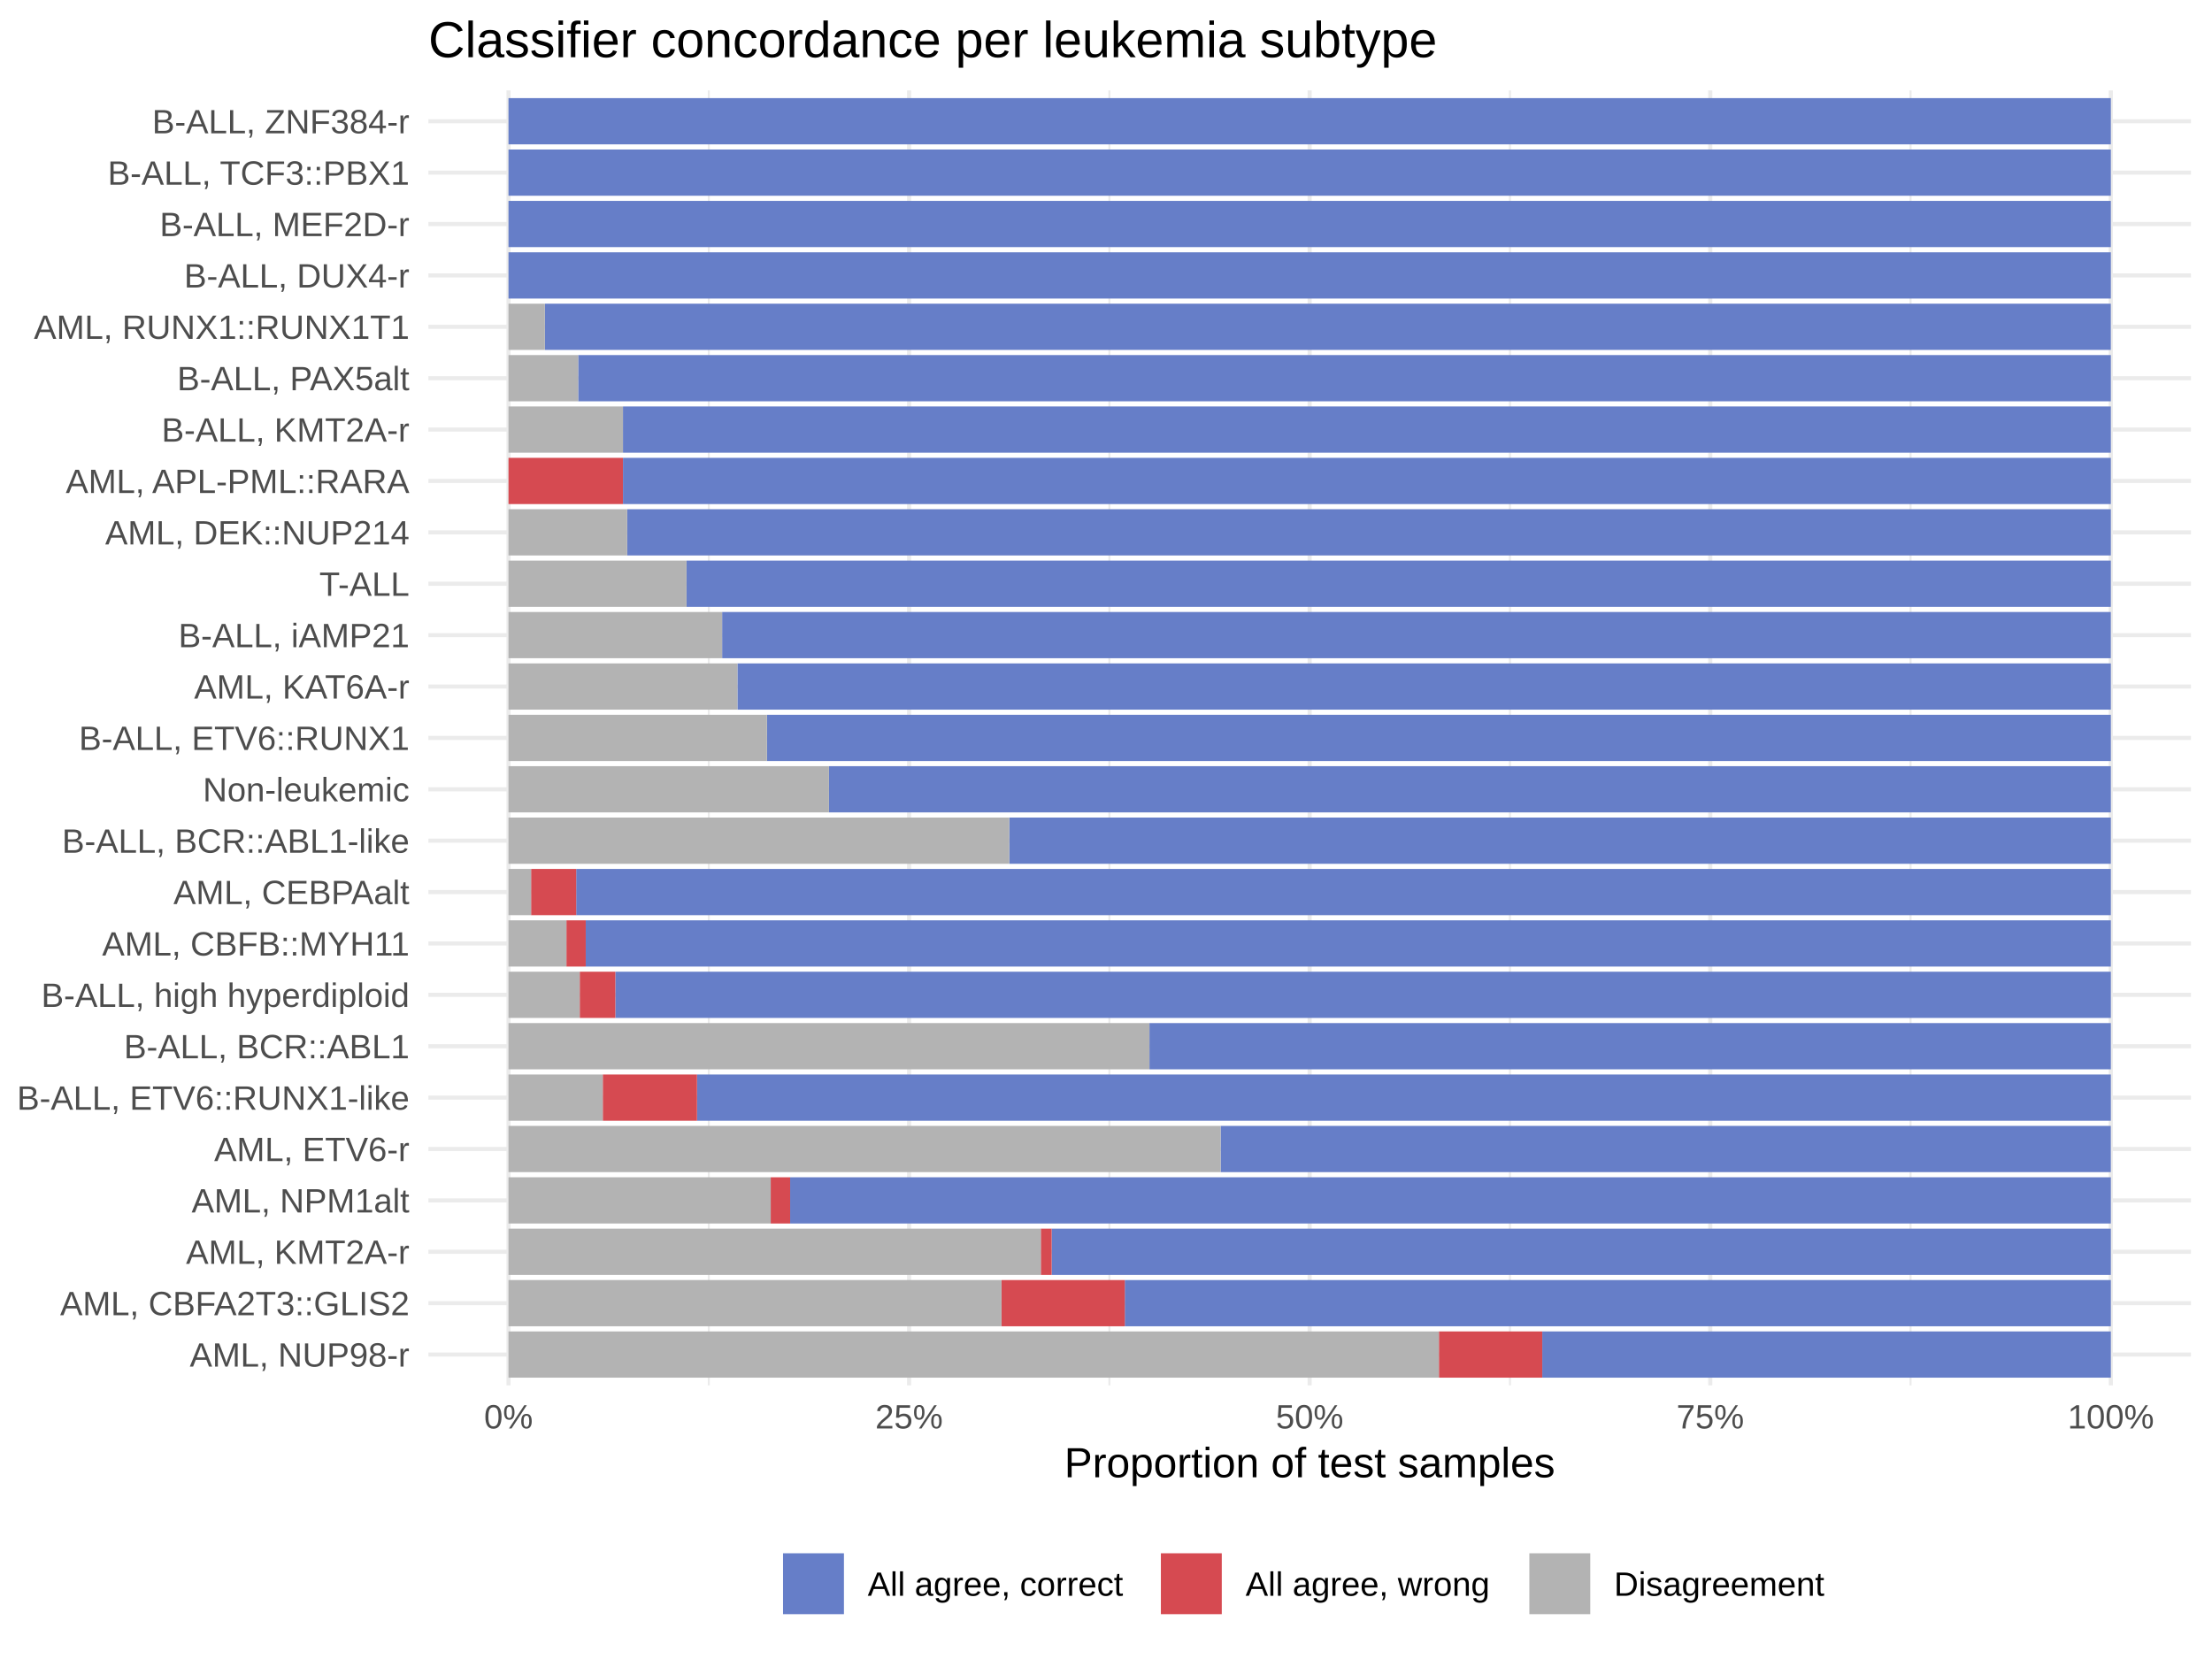
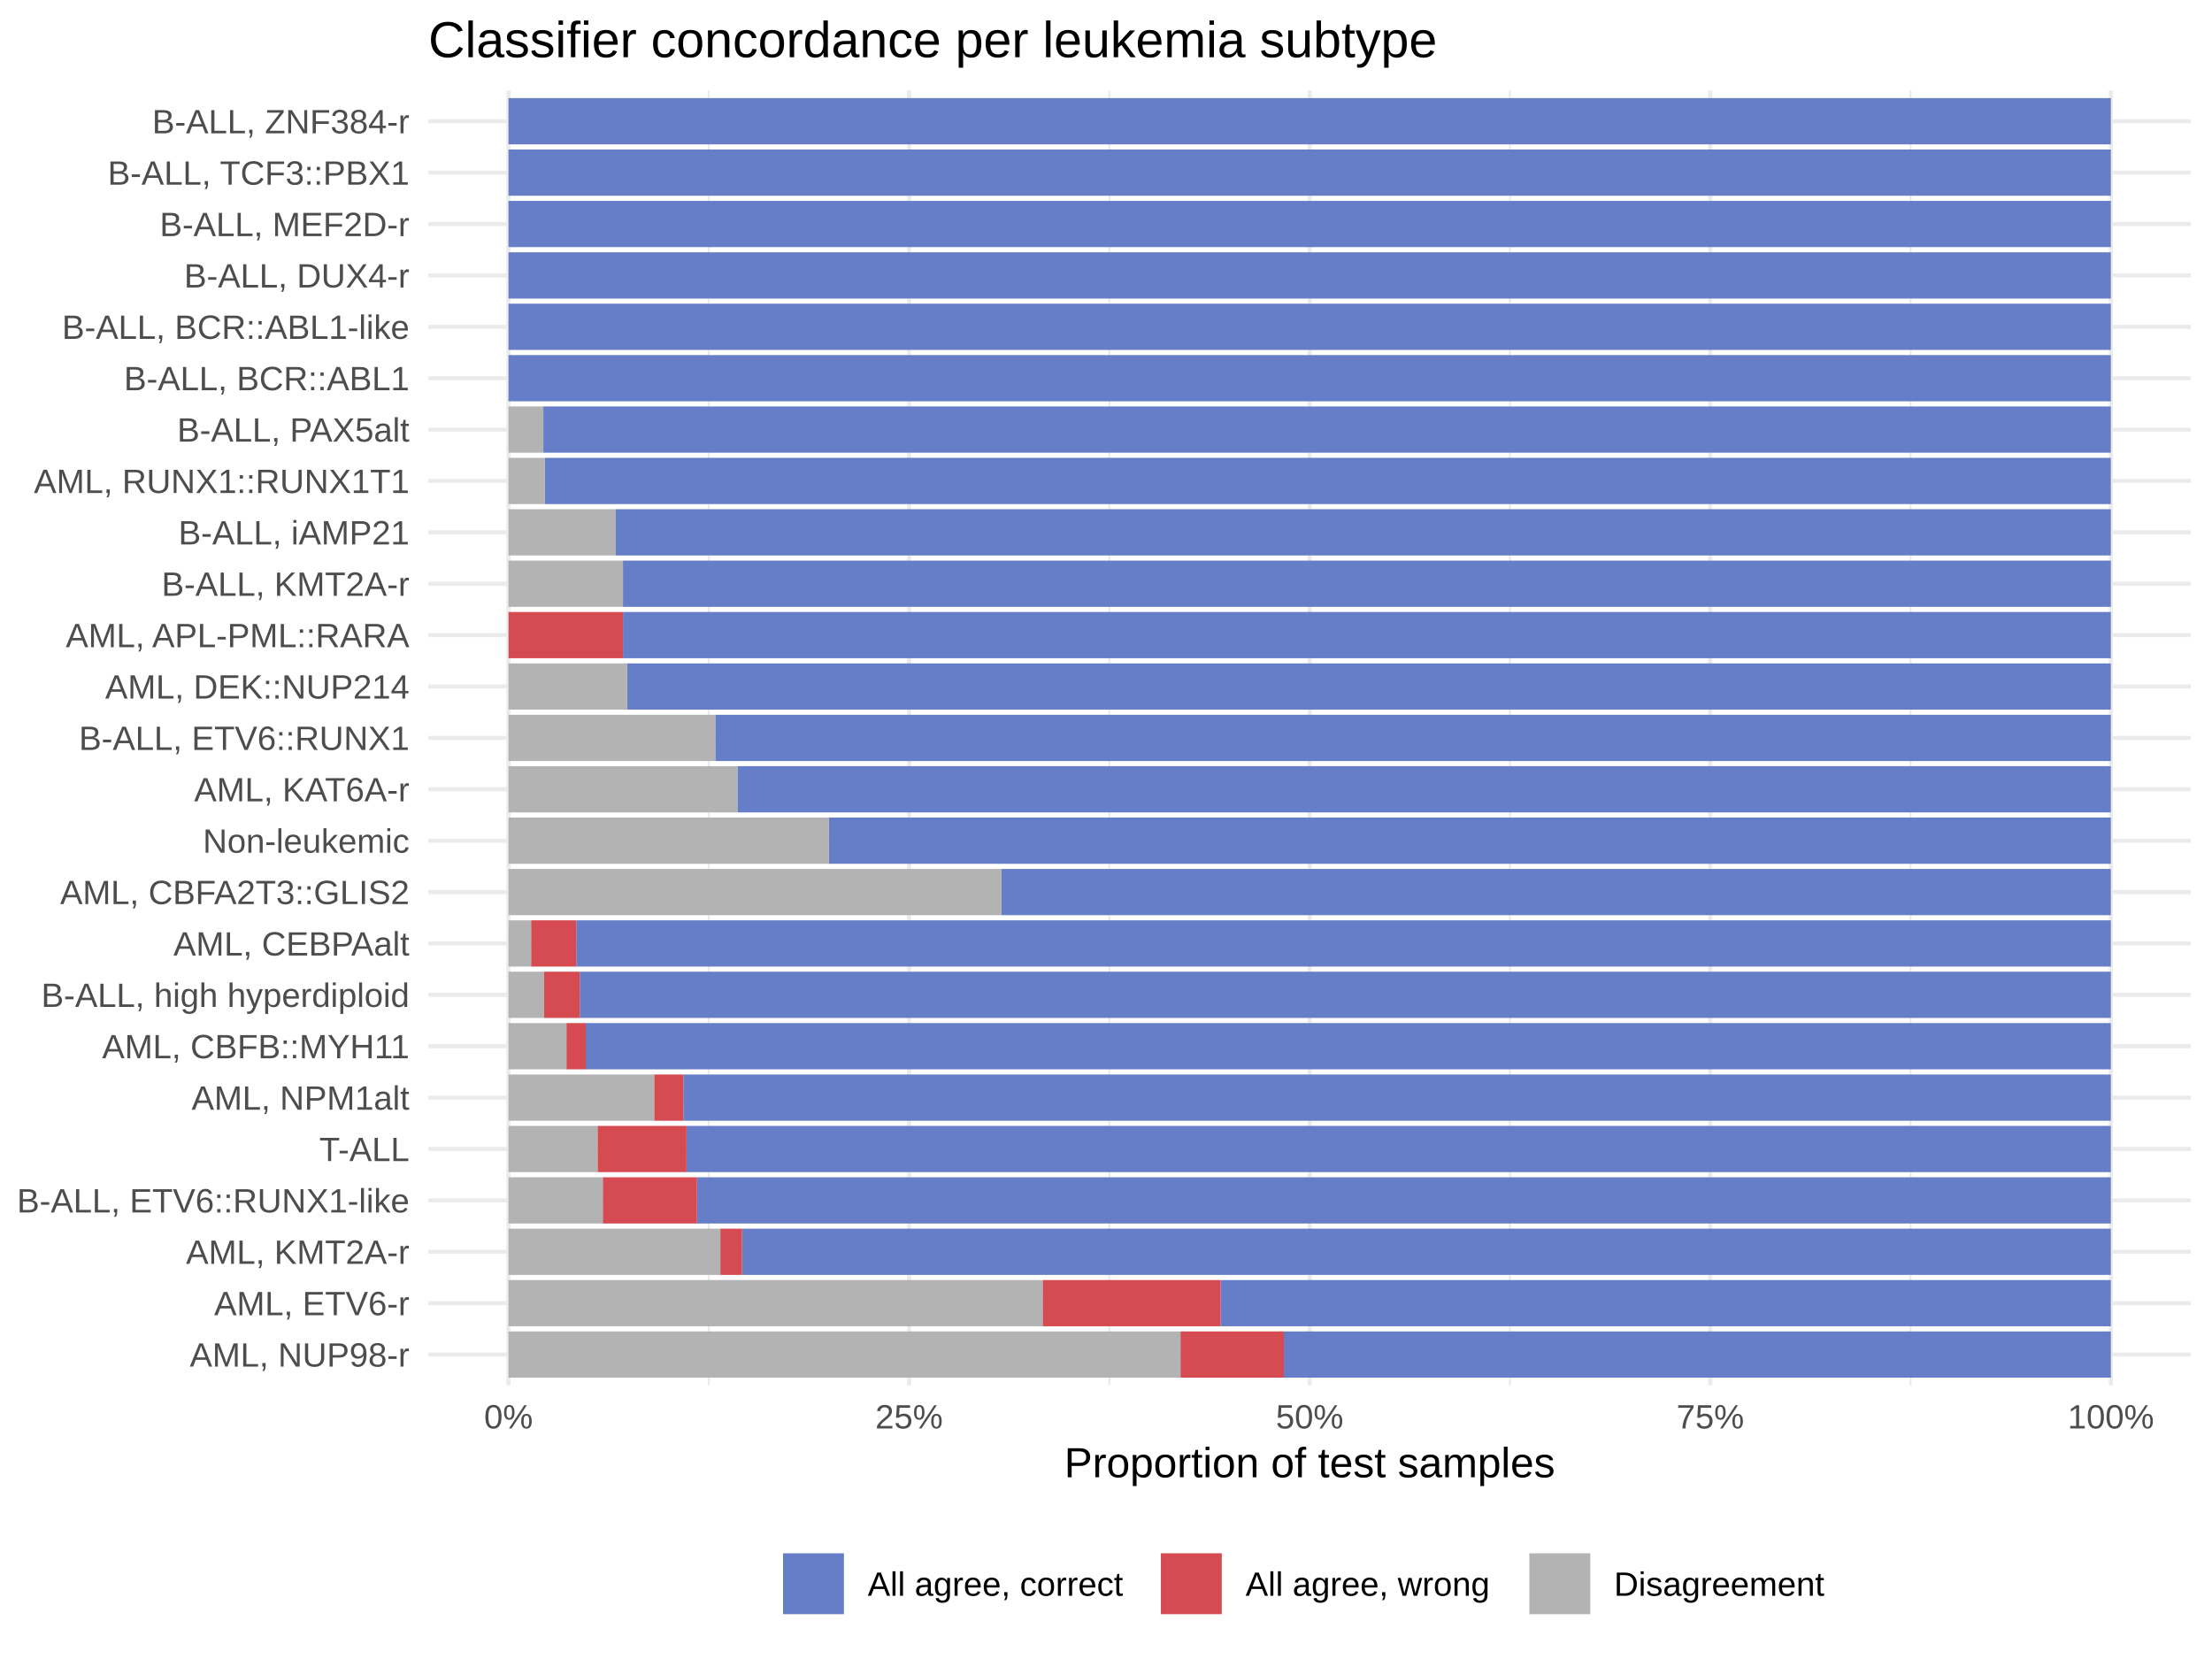
<svg xmlns="http://www.w3.org/2000/svg" class="svglite" width="576.00pt" height="432.00pt" viewBox="0 0 576.00 432.00">
  <defs>
    <style type="text/css">
    .svglite line, .svglite polyline, .svglite polygon, .svglite path, .svglite rect, .svglite circle {
      fill: none;
      stroke: #000000;
      stroke-linecap: round;
      stroke-linejoin: round;
      stroke-miterlimit: 10.00;
    }
    .svglite text {
      white-space: pre;
    }
  </style>
  </defs>
  <rect width="100%" height="100%" style="stroke: none; fill: #FFFFFF;" />
  <defs>
    <clipPath id="cpMC4wMHw1NzYuMDB8MC4wMHw0MzIuMDA=">
      <rect x="0.00" y="0.00" width="576.00" height="432.00" />
    </clipPath>
  </defs>
  <g clip-path="url(#cpMC4wMHw1NzYuMDB8MC4wMHw0MzIuMDA=)">
    <rect x="0.00" y="0.00" width="576.00" height="432.00" style="stroke-width: 1.07; stroke: none; fill: #FFFFFF;" />
  </g>
  <defs>
    <clipPath id="cpMTExLjU1fDU3MC41MnwyMy41NHwzNjAuNzU=">
      <rect x="111.55" y="23.54" width="458.97" height="337.21" />
    </clipPath>
  </defs>
  <g clip-path="url(#cpMTExLjU1fDU3MC41MnwyMy41NHwzNjAuNzU=)">
    <polyline points="184.57,360.75 184.57,23.54 " style="stroke-width: 0.53; stroke: #EBEBEB; stroke-linecap: butt;" />
    <polyline points="288.88,360.75 288.88,23.54 " style="stroke-width: 0.53; stroke: #EBEBEB; stroke-linecap: butt;" />
    <polyline points="393.19,360.75 393.19,23.54 " style="stroke-width: 0.53; stroke: #EBEBEB; stroke-linecap: butt;" />
    <polyline points="497.50,360.75 497.50,23.54 " style="stroke-width: 0.53; stroke: #EBEBEB; stroke-linecap: butt;" />
    <polyline points="111.55,352.72 570.52,352.72 " style="stroke-width: 1.07; stroke: #EBEBEB; stroke-linecap: butt;" />
    <polyline points="111.55,339.34 570.52,339.34 " style="stroke-width: 1.07; stroke: #EBEBEB; stroke-linecap: butt;" />
    <polyline points="111.55,325.96 570.52,325.96 " style="stroke-width: 1.07; stroke: #EBEBEB; stroke-linecap: butt;" />
    <polyline points="111.55,312.58 570.52,312.58 " style="stroke-width: 1.07; stroke: #EBEBEB; stroke-linecap: butt;" />
    <polyline points="111.55,299.20 570.52,299.20 " style="stroke-width: 1.07; stroke: #EBEBEB; stroke-linecap: butt;" />
    <polyline points="111.55,285.82 570.52,285.82 " style="stroke-width: 1.07; stroke: #EBEBEB; stroke-linecap: butt;" />
    <polyline points="111.55,272.44 570.52,272.44 " style="stroke-width: 1.07; stroke: #EBEBEB; stroke-linecap: butt;" />
    <polyline points="111.55,259.05 570.52,259.05 " style="stroke-width: 1.07; stroke: #EBEBEB; stroke-linecap: butt;" />
    <polyline points="111.55,245.67 570.52,245.67 " style="stroke-width: 1.07; stroke: #EBEBEB; stroke-linecap: butt;" />
    <polyline points="111.55,232.29 570.52,232.29 " style="stroke-width: 1.07; stroke: #EBEBEB; stroke-linecap: butt;" />
    <polyline points="111.55,218.91 570.52,218.91 " style="stroke-width: 1.07; stroke: #EBEBEB; stroke-linecap: butt;" />
    <polyline points="111.55,205.53 570.52,205.53 " style="stroke-width: 1.07; stroke: #EBEBEB; stroke-linecap: butt;" />
    <polyline points="111.55,192.15 570.52,192.15 " style="stroke-width: 1.07; stroke: #EBEBEB; stroke-linecap: butt;" />
    <polyline points="111.55,178.77 570.52,178.77 " style="stroke-width: 1.07; stroke: #EBEBEB; stroke-linecap: butt;" />
    <polyline points="111.55,165.39 570.52,165.39 " style="stroke-width: 1.07; stroke: #EBEBEB; stroke-linecap: butt;" />
    <polyline points="111.55,152.00 570.52,152.00 " style="stroke-width: 1.07; stroke: #EBEBEB; stroke-linecap: butt;" />
    <polyline points="111.55,138.62 570.52,138.62 " style="stroke-width: 1.07; stroke: #EBEBEB; stroke-linecap: butt;" />
    <polyline points="111.55,125.24 570.52,125.24 " style="stroke-width: 1.07; stroke: #EBEBEB; stroke-linecap: butt;" />
    <polyline points="111.55,111.86 570.52,111.86 " style="stroke-width: 1.07; stroke: #EBEBEB; stroke-linecap: butt;" />
    <polyline points="111.55,98.48 570.52,98.48 " style="stroke-width: 1.07; stroke: #EBEBEB; stroke-linecap: butt;" />
    <polyline points="111.55,85.10 570.52,85.10 " style="stroke-width: 1.07; stroke: #EBEBEB; stroke-linecap: butt;" />
    <polyline points="111.55,71.72 570.52,71.72 " style="stroke-width: 1.07; stroke: #EBEBEB; stroke-linecap: butt;" />
    <polyline points="111.55,58.34 570.52,58.34 " style="stroke-width: 1.07; stroke: #EBEBEB; stroke-linecap: butt;" />
    <polyline points="111.55,44.95 570.52,44.95 " style="stroke-width: 1.07; stroke: #EBEBEB; stroke-linecap: butt;" />
    <polyline points="111.55,31.57 570.52,31.57 " style="stroke-width: 1.07; stroke: #EBEBEB; stroke-linecap: butt;" />
    <polyline points="132.41,360.75 132.41,23.54 " style="stroke-width: 1.07; stroke: #EBEBEB; stroke-linecap: butt;" />
    <polyline points="236.72,360.75 236.72,23.54 " style="stroke-width: 1.07; stroke: #EBEBEB; stroke-linecap: butt;" />
    <polyline points="341.03,360.75 341.03,23.54 " style="stroke-width: 1.07; stroke: #EBEBEB; stroke-linecap: butt;" />
    <polyline points="445.35,360.75 445.35,23.54 " style="stroke-width: 1.07; stroke: #EBEBEB; stroke-linecap: butt;" />
    <polyline points="549.66,360.75 549.66,23.54 " style="stroke-width: 1.07; stroke: #EBEBEB; stroke-linecap: butt;" />
-     <rect x="162.22" y="119.22" width="387.44" height="12.04" style="stroke-width: 1.07; stroke: none; stroke-linecap: butt; stroke-linejoin: miter; fill: #667EC8;" />
-     <rect x="132.41" y="119.22" width="29.80" height="12.04" style="stroke-width: 1.07; stroke: none; stroke-linecap: butt; stroke-linejoin: miter; fill: #D64A51;" />
-     <rect x="292.89" y="333.32" width="256.77" height="12.04" style="stroke-width: 1.07; stroke: none; stroke-linecap: butt; stroke-linejoin: miter; fill: #667EC8;" />
-     <rect x="260.80" y="333.32" width="32.10" height="12.04" style="stroke-width: 1.07; stroke: none; stroke-linecap: butt; stroke-linejoin: miter; fill: #D64A51;" />
-     <rect x="132.41" y="333.32" width="128.38" height="12.04" style="stroke-width: 1.07; stroke: none; stroke-linecap: butt; stroke-linejoin: miter; fill: #B3B3B3;" />
-     <rect x="152.52" y="239.65" width="397.14" height="12.04" style="stroke-width: 1.07; stroke: none; stroke-linecap: butt; stroke-linejoin: miter; fill: #667EC8;" />
-     <rect x="147.49" y="239.65" width="5.03" height="12.04" style="stroke-width: 1.07; stroke: none; stroke-linecap: butt; stroke-linejoin: miter; fill: #D64A51;" />
-     <rect x="132.41" y="239.65" width="15.08" height="12.04" style="stroke-width: 1.07; stroke: none; stroke-linecap: butt; stroke-linejoin: miter; fill: #B3B3B3;" />
-     <rect x="150.04" y="226.27" width="399.62" height="12.04" style="stroke-width: 1.07; stroke: none; stroke-linecap: butt; stroke-linejoin: miter; fill: #667EC8;" />
-     <rect x="138.29" y="226.27" width="11.75" height="12.04" style="stroke-width: 1.07; stroke: none; stroke-linecap: butt; stroke-linejoin: miter; fill: #D64A51;" />
-     <rect x="132.41" y="226.27" width="5.88" height="12.04" style="stroke-width: 1.07; stroke: none; stroke-linecap: butt; stroke-linejoin: miter; fill: #B3B3B3;" />
-     <rect x="163.32" y="132.60" width="386.34" height="12.04" style="stroke-width: 1.07; stroke: none; stroke-linecap: butt; stroke-linejoin: miter; fill: #667EC8;" />
-     <rect x="132.41" y="132.60" width="30.91" height="12.04" style="stroke-width: 1.07; stroke: none; stroke-linecap: butt; stroke-linejoin: miter; fill: #B3B3B3;" />
-     <rect x="317.85" y="293.18" width="231.80" height="12.04" style="stroke-width: 1.07; stroke: none; stroke-linecap: butt; stroke-linejoin: miter; fill: #667EC8;" />
-     <rect x="132.41" y="293.18" width="185.44" height="12.04" style="stroke-width: 1.07; stroke: none; stroke-linecap: butt; stroke-linejoin: miter; fill: #B3B3B3;" />
-     <rect x="192.02" y="172.75" width="357.64" height="12.04" style="stroke-width: 1.07; stroke: none; stroke-linecap: butt; stroke-linejoin: miter; fill: #667EC8;" />
-     <rect x="132.41" y="172.75" width="59.61" height="12.04" style="stroke-width: 1.07; stroke: none; stroke-linecap: butt; stroke-linejoin: miter; fill: #B3B3B3;" />
-     <rect x="273.85" y="319.94" width="275.81" height="12.04" style="stroke-width: 1.07; stroke: none; stroke-linecap: butt; stroke-linejoin: miter; fill: #667EC8;" />
-     <rect x="271.02" y="319.94" width="2.83" height="12.04" style="stroke-width: 1.07; stroke: none; stroke-linecap: butt; stroke-linejoin: miter; fill: #D64A51;" />
-     <rect x="132.41" y="319.94" width="138.61" height="12.04" style="stroke-width: 1.07; stroke: none; stroke-linecap: butt; stroke-linejoin: miter; fill: #B3B3B3;" />
-     <rect x="205.75" y="306.56" width="343.91" height="12.04" style="stroke-width: 1.07; stroke: none; stroke-linecap: butt; stroke-linejoin: miter; fill: #667EC8;" />
-     <rect x="200.69" y="306.56" width="5.06" height="12.04" style="stroke-width: 1.07; stroke: none; stroke-linecap: butt; stroke-linejoin: miter; fill: #D64A51;" />
-     <rect x="132.41" y="306.56" width="68.28" height="12.04" style="stroke-width: 1.07; stroke: none; stroke-linecap: butt; stroke-linejoin: miter; fill: #B3B3B3;" />
-     <rect x="401.60" y="346.70" width="148.06" height="12.04" style="stroke-width: 1.07; stroke: none; stroke-linecap: butt; stroke-linejoin: miter; fill: #667EC8;" />
-     <rect x="374.68" y="346.70" width="26.92" height="12.04" style="stroke-width: 1.07; stroke: none; stroke-linecap: butt; stroke-linejoin: miter; fill: #D64A51;" />
-     <rect x="132.41" y="346.70" width="242.27" height="12.04" style="stroke-width: 1.07; stroke: none; stroke-linecap: butt; stroke-linejoin: miter; fill: #B3B3B3;" />
-     <rect x="141.89" y="79.08" width="407.76" height="12.04" style="stroke-width: 1.07; stroke: none; stroke-linecap: butt; stroke-linejoin: miter; fill: #667EC8;" />
-     <rect x="132.41" y="79.08" width="9.48" height="12.04" style="stroke-width: 1.07; stroke: none; stroke-linecap: butt; stroke-linejoin: miter; fill: #B3B3B3;" />
-     <rect x="299.31" y="266.41" width="250.35" height="12.04" style="stroke-width: 1.07; stroke: none; stroke-linecap: butt; stroke-linejoin: miter; fill: #667EC8;" />
-     <rect x="132.41" y="266.41" width="166.90" height="12.04" style="stroke-width: 1.07; stroke: none; stroke-linecap: butt; stroke-linejoin: miter; fill: #B3B3B3;" />
-     <rect x="262.80" y="212.89" width="286.86" height="12.04" style="stroke-width: 1.07; stroke: none; stroke-linecap: butt; stroke-linejoin: miter; fill: #667EC8;" />
-     <rect x="132.41" y="212.89" width="130.39" height="12.04" style="stroke-width: 1.07; stroke: none; stroke-linecap: butt; stroke-linejoin: miter; fill: #B3B3B3;" />
+     <rect x="162.22" y="159.36" width="387.44" height="12.04" style="stroke-width: 1.07; stroke: none; stroke-linecap: butt; stroke-linejoin: miter; fill: #667EC8;" />
+     <rect x="132.41" y="159.36" width="29.80" height="12.04" style="stroke-width: 1.07; stroke: none; stroke-linecap: butt; stroke-linejoin: miter; fill: #D64A51;" />
+     <rect x="260.80" y="226.27" width="288.86" height="12.04" style="stroke-width: 1.07; stroke: none; stroke-linecap: butt; stroke-linejoin: miter; fill: #667EC8;" />
+     <rect x="132.41" y="226.27" width="128.38" height="12.04" style="stroke-width: 1.07; stroke: none; stroke-linecap: butt; stroke-linejoin: miter; fill: #B3B3B3;" />
+     <rect x="152.52" y="266.41" width="397.14" height="12.04" style="stroke-width: 1.07; stroke: none; stroke-linecap: butt; stroke-linejoin: miter; fill: #667EC8;" />
+     <rect x="147.49" y="266.41" width="5.03" height="12.04" style="stroke-width: 1.07; stroke: none; stroke-linecap: butt; stroke-linejoin: miter; fill: #D64A51;" />
+     <rect x="132.41" y="266.41" width="15.08" height="12.04" style="stroke-width: 1.07; stroke: none; stroke-linecap: butt; stroke-linejoin: miter; fill: #B3B3B3;" />
+     <rect x="150.04" y="239.65" width="399.62" height="12.04" style="stroke-width: 1.07; stroke: none; stroke-linecap: butt; stroke-linejoin: miter; fill: #667EC8;" />
+     <rect x="138.29" y="239.65" width="11.75" height="12.04" style="stroke-width: 1.07; stroke: none; stroke-linecap: butt; stroke-linejoin: miter; fill: #D64A51;" />
+     <rect x="132.41" y="239.65" width="5.88" height="12.04" style="stroke-width: 1.07; stroke: none; stroke-linecap: butt; stroke-linejoin: miter; fill: #B3B3B3;" />
+     <rect x="163.32" y="172.75" width="386.34" height="12.04" style="stroke-width: 1.07; stroke: none; stroke-linecap: butt; stroke-linejoin: miter; fill: #667EC8;" />
+     <rect x="132.41" y="172.75" width="30.91" height="12.04" style="stroke-width: 1.07; stroke: none; stroke-linecap: butt; stroke-linejoin: miter; fill: #B3B3B3;" />
+     <rect x="317.85" y="333.32" width="231.80" height="12.04" style="stroke-width: 1.07; stroke: none; stroke-linecap: butt; stroke-linejoin: miter; fill: #667EC8;" />
+     <rect x="271.49" y="333.32" width="46.36" height="12.04" style="stroke-width: 1.07; stroke: none; stroke-linecap: butt; stroke-linejoin: miter; fill: #D64A51;" />
+     <rect x="132.41" y="333.32" width="139.08" height="12.04" style="stroke-width: 1.07; stroke: none; stroke-linecap: butt; stroke-linejoin: miter; fill: #B3B3B3;" />
+     <rect x="192.02" y="199.51" width="357.64" height="12.04" style="stroke-width: 1.07; stroke: none; stroke-linecap: butt; stroke-linejoin: miter; fill: #667EC8;" />
+     <rect x="132.41" y="199.51" width="59.61" height="12.04" style="stroke-width: 1.07; stroke: none; stroke-linecap: butt; stroke-linejoin: miter; fill: #B3B3B3;" />
+     <rect x="193.23" y="319.94" width="356.43" height="12.04" style="stroke-width: 1.07; stroke: none; stroke-linecap: butt; stroke-linejoin: miter; fill: #667EC8;" />
+     <rect x="187.57" y="319.94" width="5.66" height="12.04" style="stroke-width: 1.07; stroke: none; stroke-linecap: butt; stroke-linejoin: miter; fill: #D64A51;" />
+     <rect x="132.41" y="319.94" width="55.16" height="12.04" style="stroke-width: 1.07; stroke: none; stroke-linecap: butt; stroke-linejoin: miter; fill: #B3B3B3;" />
+     <rect x="177.93" y="279.80" width="371.73" height="12.04" style="stroke-width: 1.07; stroke: none; stroke-linecap: butt; stroke-linejoin: miter; fill: #667EC8;" />
+     <rect x="170.34" y="279.80" width="7.59" height="12.04" style="stroke-width: 1.07; stroke: none; stroke-linecap: butt; stroke-linejoin: miter; fill: #D64A51;" />
+     <rect x="132.41" y="279.80" width="37.93" height="12.04" style="stroke-width: 1.07; stroke: none; stroke-linecap: butt; stroke-linejoin: miter; fill: #B3B3B3;" />
+     <rect x="334.31" y="346.70" width="215.35" height="12.04" style="stroke-width: 1.07; stroke: none; stroke-linecap: butt; stroke-linejoin: miter; fill: #667EC8;" />
+     <rect x="307.39" y="346.70" width="26.92" height="12.04" style="stroke-width: 1.07; stroke: none; stroke-linecap: butt; stroke-linejoin: miter; fill: #D64A51;" />
+     <rect x="132.41" y="346.70" width="174.97" height="12.04" style="stroke-width: 1.07; stroke: none; stroke-linecap: butt; stroke-linejoin: miter; fill: #B3B3B3;" />
+     <rect x="141.89" y="119.22" width="407.76" height="12.04" style="stroke-width: 1.07; stroke: none; stroke-linecap: butt; stroke-linejoin: miter; fill: #667EC8;" />
+     <rect x="132.41" y="119.22" width="9.48" height="12.04" style="stroke-width: 1.07; stroke: none; stroke-linecap: butt; stroke-linejoin: miter; fill: #B3B3B3;" />
+     <rect x="132.41" y="92.46" width="417.25" height="12.04" style="stroke-width: 1.07; stroke: none; stroke-linecap: butt; stroke-linejoin: miter; fill: #667EC8;" />
+     <rect x="132.41" y="79.08" width="417.25" height="12.04" style="stroke-width: 1.07; stroke: none; stroke-linecap: butt; stroke-linejoin: miter; fill: #667EC8;" />
    <rect x="132.41" y="65.70" width="417.25" height="12.04" style="stroke-width: 1.07; stroke: none; stroke-linecap: butt; stroke-linejoin: miter; fill: #667EC8;" />
-     <rect x="199.71" y="186.13" width="349.95" height="12.04" style="stroke-width: 1.07; stroke: none; stroke-linecap: butt; stroke-linejoin: miter; fill: #667EC8;" />
-     <rect x="132.41" y="186.13" width="67.30" height="12.04" style="stroke-width: 1.07; stroke: none; stroke-linecap: butt; stroke-linejoin: miter; fill: #B3B3B3;" />
-     <rect x="181.50" y="279.80" width="368.16" height="12.04" style="stroke-width: 1.07; stroke: none; stroke-linecap: butt; stroke-linejoin: miter; fill: #667EC8;" />
-     <rect x="156.96" y="279.80" width="24.54" height="12.04" style="stroke-width: 1.07; stroke: none; stroke-linecap: butt; stroke-linejoin: miter; fill: #D64A51;" />
-     <rect x="132.41" y="279.80" width="24.54" height="12.04" style="stroke-width: 1.07; stroke: none; stroke-linecap: butt; stroke-linejoin: miter; fill: #B3B3B3;" />
-     <rect x="162.22" y="105.84" width="387.44" height="12.04" style="stroke-width: 1.07; stroke: none; stroke-linecap: butt; stroke-linejoin: miter; fill: #667EC8;" />
-     <rect x="132.41" y="105.84" width="29.80" height="12.04" style="stroke-width: 1.07; stroke: none; stroke-linecap: butt; stroke-linejoin: miter; fill: #B3B3B3;" />
+     <rect x="186.25" y="186.13" width="363.41" height="12.04" style="stroke-width: 1.07; stroke: none; stroke-linecap: butt; stroke-linejoin: miter; fill: #667EC8;" />
+     <rect x="132.41" y="186.13" width="53.84" height="12.04" style="stroke-width: 1.07; stroke: none; stroke-linecap: butt; stroke-linejoin: miter; fill: #B3B3B3;" />
+     <rect x="181.50" y="306.56" width="368.16" height="12.04" style="stroke-width: 1.07; stroke: none; stroke-linecap: butt; stroke-linejoin: miter; fill: #667EC8;" />
+     <rect x="156.96" y="306.56" width="24.54" height="12.04" style="stroke-width: 1.07; stroke: none; stroke-linecap: butt; stroke-linejoin: miter; fill: #D64A51;" />
+     <rect x="132.41" y="306.56" width="24.54" height="12.04" style="stroke-width: 1.07; stroke: none; stroke-linecap: butt; stroke-linejoin: miter; fill: #B3B3B3;" />
+     <rect x="162.22" y="145.98" width="387.44" height="12.04" style="stroke-width: 1.07; stroke: none; stroke-linecap: butt; stroke-linejoin: miter; fill: #667EC8;" />
+     <rect x="132.41" y="145.98" width="29.80" height="12.04" style="stroke-width: 1.07; stroke: none; stroke-linecap: butt; stroke-linejoin: miter; fill: #B3B3B3;" />
    <rect x="132.41" y="52.31" width="417.25" height="12.04" style="stroke-width: 1.07; stroke: none; stroke-linecap: butt; stroke-linejoin: miter; fill: #667EC8;" />
-     <rect x="150.55" y="92.46" width="399.11" height="12.04" style="stroke-width: 1.07; stroke: none; stroke-linecap: butt; stroke-linejoin: miter; fill: #667EC8;" />
-     <rect x="132.41" y="92.46" width="18.14" height="12.04" style="stroke-width: 1.07; stroke: none; stroke-linecap: butt; stroke-linejoin: miter; fill: #B3B3B3;" />
+     <rect x="141.48" y="105.84" width="408.18" height="12.04" style="stroke-width: 1.07; stroke: none; stroke-linecap: butt; stroke-linejoin: miter; fill: #667EC8;" />
+     <rect x="132.41" y="105.84" width="9.07" height="12.04" style="stroke-width: 1.07; stroke: none; stroke-linecap: butt; stroke-linejoin: miter; fill: #B3B3B3;" />
    <rect x="132.41" y="38.93" width="417.25" height="12.04" style="stroke-width: 1.07; stroke: none; stroke-linecap: butt; stroke-linejoin: miter; fill: #667EC8;" />
    <rect x="132.41" y="25.55" width="417.25" height="12.04" style="stroke-width: 1.07; stroke: none; stroke-linecap: butt; stroke-linejoin: miter; fill: #667EC8;" />
-     <rect x="160.23" y="253.03" width="389.43" height="12.04" style="stroke-width: 1.07; stroke: none; stroke-linecap: butt; stroke-linejoin: miter; fill: #667EC8;" />
-     <rect x="150.96" y="253.03" width="9.27" height="12.04" style="stroke-width: 1.07; stroke: none; stroke-linecap: butt; stroke-linejoin: miter; fill: #D64A51;" />
-     <rect x="132.41" y="253.03" width="18.54" height="12.04" style="stroke-width: 1.07; stroke: none; stroke-linecap: butt; stroke-linejoin: miter; fill: #B3B3B3;" />
-     <rect x="188.04" y="159.36" width="361.61" height="12.04" style="stroke-width: 1.07; stroke: none; stroke-linecap: butt; stroke-linejoin: miter; fill: #667EC8;" />
-     <rect x="132.41" y="159.36" width="55.63" height="12.04" style="stroke-width: 1.07; stroke: none; stroke-linecap: butt; stroke-linejoin: miter; fill: #B3B3B3;" />
-     <rect x="215.86" y="199.51" width="333.80" height="12.04" style="stroke-width: 1.07; stroke: none; stroke-linecap: butt; stroke-linejoin: miter; fill: #667EC8;" />
-     <rect x="132.41" y="199.51" width="83.45" height="12.04" style="stroke-width: 1.07; stroke: none; stroke-linecap: butt; stroke-linejoin: miter; fill: #B3B3B3;" />
-     <rect x="178.77" y="145.98" width="370.89" height="12.04" style="stroke-width: 1.07; stroke: none; stroke-linecap: butt; stroke-linejoin: miter; fill: #667EC8;" />
-     <rect x="132.41" y="145.98" width="46.36" height="12.04" style="stroke-width: 1.07; stroke: none; stroke-linecap: butt; stroke-linejoin: miter; fill: #B3B3B3;" />
+     <rect x="150.96" y="253.03" width="398.70" height="12.04" style="stroke-width: 1.07; stroke: none; stroke-linecap: butt; stroke-linejoin: miter; fill: #667EC8;" />
+     <rect x="141.68" y="253.03" width="9.27" height="12.04" style="stroke-width: 1.07; stroke: none; stroke-linecap: butt; stroke-linejoin: miter; fill: #D64A51;" />
+     <rect x="132.41" y="253.03" width="9.27" height="12.04" style="stroke-width: 1.07; stroke: none; stroke-linecap: butt; stroke-linejoin: miter; fill: #B3B3B3;" />
+     <rect x="160.23" y="132.60" width="389.43" height="12.04" style="stroke-width: 1.07; stroke: none; stroke-linecap: butt; stroke-linejoin: miter; fill: #667EC8;" />
+     <rect x="132.41" y="132.60" width="27.82" height="12.04" style="stroke-width: 1.07; stroke: none; stroke-linecap: butt; stroke-linejoin: miter; fill: #B3B3B3;" />
+     <rect x="215.86" y="212.89" width="333.80" height="12.04" style="stroke-width: 1.07; stroke: none; stroke-linecap: butt; stroke-linejoin: miter; fill: #667EC8;" />
+     <rect x="132.41" y="212.89" width="83.45" height="12.04" style="stroke-width: 1.07; stroke: none; stroke-linecap: butt; stroke-linejoin: miter; fill: #B3B3B3;" />
+     <rect x="178.77" y="293.18" width="370.89" height="12.04" style="stroke-width: 1.07; stroke: none; stroke-linecap: butt; stroke-linejoin: miter; fill: #667EC8;" />
+     <rect x="155.59" y="293.18" width="23.18" height="12.04" style="stroke-width: 1.07; stroke: none; stroke-linecap: butt; stroke-linejoin: miter; fill: #D64A51;" />
+     <rect x="132.41" y="293.18" width="23.18" height="12.04" style="stroke-width: 1.07; stroke: none; stroke-linecap: butt; stroke-linejoin: miter; fill: #B3B3B3;" />
  </g>
  <g clip-path="url(#cpMC4wMHw1NzYuMDB8MC4wMHw0MzIuMDA=)">
    <text x="106.62" y="355.87" text-anchor="end" style="font-size: 8.80px;fill: #4D4D4D; font-family: &quot;Arimo&quot;;" textLength="57.82px" lengthAdjust="spacingAndGlyphs">AML, NUP98-r</text>
-     <text x="106.62" y="342.48" text-anchor="end" style="font-size: 8.80px;fill: #4D4D4D; font-family: &quot;Arimo&quot;;" textLength="87.83px" lengthAdjust="spacingAndGlyphs">AML, CBFA2T3::GLIS2</text>
+     <text x="106.62" y="342.48" text-anchor="end" style="font-size: 8.80px;fill: #4D4D4D; font-family: &quot;Arimo&quot;;" textLength="49.41px" lengthAdjust="spacingAndGlyphs">AML, ETV6-r</text>
    <text x="106.62" y="329.10" text-anchor="end" style="font-size: 8.80px;fill: #4D4D4D; font-family: &quot;Arimo&quot;;" textLength="58.28px" lengthAdjust="spacingAndGlyphs">AML, KMT2A-r</text>
-     <text x="106.62" y="315.72" text-anchor="end" style="font-size: 8.80px;fill: #4D4D4D; font-family: &quot;Arimo&quot;;" textLength="58.25px" lengthAdjust="spacingAndGlyphs">AML, NPM1alt</text>
-     <text x="106.62" y="302.34" text-anchor="end" style="font-size: 8.80px;fill: #4D4D4D; font-family: &quot;Arimo&quot;;" textLength="49.41px" lengthAdjust="spacingAndGlyphs">AML, ETV6-r</text>
-     <text x="106.62" y="288.96" text-anchor="end" style="font-size: 8.80px;fill: #4D4D4D; font-family: &quot;Arimo&quot;;" textLength="98.63px" lengthAdjust="spacingAndGlyphs">B-ALL, ETV6::RUNX1-like</text>
-     <text x="106.62" y="275.58" text-anchor="end" style="font-size: 8.80px;fill: #4D4D4D; font-family: &quot;Arimo&quot;;" textLength="70.47px" lengthAdjust="spacingAndGlyphs">B-ALL, BCR::ABL1</text>
+     <text x="106.62" y="315.72" text-anchor="end" style="font-size: 8.80px;fill: #4D4D4D; font-family: &quot;Arimo&quot;;" textLength="98.63px" lengthAdjust="spacingAndGlyphs">B-ALL, ETV6::RUNX1-like</text>
+     <text x="106.62" y="302.34" text-anchor="end" style="font-size: 8.80px;fill: #4D4D4D; font-family: &quot;Arimo&quot;;" textLength="22.56px" lengthAdjust="spacingAndGlyphs">T-ALL</text>
+     <text x="106.62" y="288.96" text-anchor="end" style="font-size: 8.80px;fill: #4D4D4D; font-family: &quot;Arimo&quot;;" textLength="58.25px" lengthAdjust="spacingAndGlyphs">AML, NPM1alt</text>
+     <text x="106.62" y="275.58" text-anchor="end" style="font-size: 8.80px;fill: #4D4D4D; font-family: &quot;Arimo&quot;;" textLength="78.66px" lengthAdjust="spacingAndGlyphs">AML, CBFB::MYH11</text>
    <text x="106.62" y="262.20" text-anchor="end" style="font-size: 8.80px;fill: #4D4D4D; font-family: &quot;Arimo&quot;;" textLength="101.14px" lengthAdjust="spacingAndGlyphs">B-ALL, high hyperdiploid</text>
-     <text x="106.62" y="248.82" text-anchor="end" style="font-size: 8.80px;fill: #4D4D4D; font-family: &quot;Arimo&quot;;" textLength="78.66px" lengthAdjust="spacingAndGlyphs">AML, CBFB::MYH11</text>
-     <text x="106.62" y="235.43" text-anchor="end" style="font-size: 8.80px;fill: #4D4D4D; font-family: &quot;Arimo&quot;;" textLength="60.34px" lengthAdjust="spacingAndGlyphs">AML, CEBPAalt</text>
-     <text x="106.62" y="222.05" text-anchor="end" style="font-size: 8.80px;fill: #4D4D4D; font-family: &quot;Arimo&quot;;" textLength="87.49px" lengthAdjust="spacingAndGlyphs">B-ALL, BCR::ABL1-like</text>
-     <text x="106.62" y="208.67" text-anchor="end" style="font-size: 8.80px;fill: #4D4D4D; font-family: &quot;Arimo&quot;;" textLength="57.30px" lengthAdjust="spacingAndGlyphs">Non-leukemic</text>
+     <text x="106.62" y="248.82" text-anchor="end" style="font-size: 8.80px;fill: #4D4D4D; font-family: &quot;Arimo&quot;;" textLength="60.34px" lengthAdjust="spacingAndGlyphs">AML, CEBPAalt</text>
+     <text x="106.62" y="235.43" text-anchor="end" style="font-size: 8.80px;fill: #4D4D4D; font-family: &quot;Arimo&quot;;" textLength="87.83px" lengthAdjust="spacingAndGlyphs">AML, CBFA2T3::GLIS2</text>
+     <text x="106.62" y="222.05" text-anchor="end" style="font-size: 8.80px;fill: #4D4D4D; font-family: &quot;Arimo&quot;;" textLength="57.30px" lengthAdjust="spacingAndGlyphs">Non-leukemic</text>
+     <text x="106.62" y="208.67" text-anchor="end" style="font-size: 8.80px;fill: #4D4D4D; font-family: &quot;Arimo&quot;;" textLength="55.93px" lengthAdjust="spacingAndGlyphs">AML, KAT6A-r</text>
    <text x="106.62" y="195.29" text-anchor="end" style="font-size: 8.80px;fill: #4D4D4D; font-family: &quot;Arimo&quot;;" textLength="81.60px" lengthAdjust="spacingAndGlyphs">B-ALL, ETV6::RUNX1</text>
-     <text x="106.62" y="181.91" text-anchor="end" style="font-size: 8.80px;fill: #4D4D4D; font-family: &quot;Arimo&quot;;" textLength="55.93px" lengthAdjust="spacingAndGlyphs">AML, KAT6A-r</text>
-     <text x="106.62" y="168.53" text-anchor="end" style="font-size: 8.80px;fill: #4D4D4D; font-family: &quot;Arimo&quot;;" textLength="59.28px" lengthAdjust="spacingAndGlyphs">B-ALL, iAMP21</text>
-     <text x="106.62" y="155.15" text-anchor="end" style="font-size: 8.80px;fill: #4D4D4D; font-family: &quot;Arimo&quot;;" textLength="22.56px" lengthAdjust="spacingAndGlyphs">T-ALL</text>
-     <text x="106.62" y="141.77" text-anchor="end" style="font-size: 8.80px;fill: #4D4D4D; font-family: &quot;Arimo&quot;;" textLength="77.85px" lengthAdjust="spacingAndGlyphs">AML, DEK::NUP214</text>
-     <text x="106.62" y="128.38" text-anchor="end" style="font-size: 8.80px;fill: #4D4D4D; font-family: &quot;Arimo&quot;;" textLength="86.04px" lengthAdjust="spacingAndGlyphs">AML, APL-PML::RARA</text>
-     <text x="106.62" y="115.00" text-anchor="end" style="font-size: 8.80px;fill: #4D4D4D; font-family: &quot;Arimo&quot;;" textLength="63.46px" lengthAdjust="spacingAndGlyphs">B-ALL, KMT2A-r</text>
-     <text x="106.62" y="101.62" text-anchor="end" style="font-size: 8.80px;fill: #4D4D4D; font-family: &quot;Arimo&quot;;" textLength="59.54px" lengthAdjust="spacingAndGlyphs">B-ALL, PAX5alt</text>
-     <text x="106.62" y="88.24" text-anchor="end" style="font-size: 8.80px;fill: #4D4D4D; font-family: &quot;Arimo&quot;;" textLength="95.04px" lengthAdjust="spacingAndGlyphs">AML, RUNX1::RUNX1T1</text>
+     <text x="106.62" y="181.91" text-anchor="end" style="font-size: 8.80px;fill: #4D4D4D; font-family: &quot;Arimo&quot;;" textLength="77.85px" lengthAdjust="spacingAndGlyphs">AML, DEK::NUP214</text>
+     <text x="106.62" y="168.53" text-anchor="end" style="font-size: 8.80px;fill: #4D4D4D; font-family: &quot;Arimo&quot;;" textLength="86.04px" lengthAdjust="spacingAndGlyphs">AML, APL-PML::RARA</text>
+     <text x="106.62" y="155.15" text-anchor="end" style="font-size: 8.80px;fill: #4D4D4D; font-family: &quot;Arimo&quot;;" textLength="63.46px" lengthAdjust="spacingAndGlyphs">B-ALL, KMT2A-r</text>
+     <text x="106.62" y="141.77" text-anchor="end" style="font-size: 8.80px;fill: #4D4D4D; font-family: &quot;Arimo&quot;;" textLength="59.28px" lengthAdjust="spacingAndGlyphs">B-ALL, iAMP21</text>
+     <text x="106.62" y="128.38" text-anchor="end" style="font-size: 8.80px;fill: #4D4D4D; font-family: &quot;Arimo&quot;;" textLength="95.04px" lengthAdjust="spacingAndGlyphs">AML, RUNX1::RUNX1T1</text>
+     <text x="106.62" y="115.00" text-anchor="end" style="font-size: 8.80px;fill: #4D4D4D; font-family: &quot;Arimo&quot;;" textLength="59.54px" lengthAdjust="spacingAndGlyphs">B-ALL, PAX5alt</text>
+     <text x="106.62" y="101.62" text-anchor="end" style="font-size: 8.80px;fill: #4D4D4D; font-family: &quot;Arimo&quot;;" textLength="70.47px" lengthAdjust="spacingAndGlyphs">B-ALL, BCR::ABL1</text>
+     <text x="106.62" y="88.24" text-anchor="end" style="font-size: 8.80px;fill: #4D4D4D; font-family: &quot;Arimo&quot;;" textLength="87.49px" lengthAdjust="spacingAndGlyphs">B-ALL, BCR::ABL1-like</text>
    <text x="106.62" y="74.86" text-anchor="end" style="font-size: 8.80px;fill: #4D4D4D; font-family: &quot;Arimo&quot;;" textLength="57.54px" lengthAdjust="spacingAndGlyphs">B-ALL, DUX4-r</text>
    <text x="106.62" y="61.48" text-anchor="end" style="font-size: 8.80px;fill: #4D4D4D; font-family: &quot;Arimo&quot;;" textLength="63.38px" lengthAdjust="spacingAndGlyphs">B-ALL, MEF2D-r</text>
    <text x="106.62" y="48.10" text-anchor="end" style="font-size: 8.80px;fill: #4D4D4D; font-family: &quot;Arimo&quot;;" textLength="74.01px" lengthAdjust="spacingAndGlyphs">B-ALL, TCF3::PBX1</text>
    <text x="106.62" y="34.72" text-anchor="end" style="font-size: 8.80px;fill: #4D4D4D; font-family: &quot;Arimo&quot;;" textLength="65.88px" lengthAdjust="spacingAndGlyphs">B-ALL, ZNF384-r</text>
    <text x="132.41" y="371.97" text-anchor="middle" style="font-size: 8.80px;fill: #4D4D4D; font-family: &quot;Arimo&quot;;" textLength="12.34px" lengthAdjust="spacingAndGlyphs">0%</text>
    <text x="236.72" y="371.97" text-anchor="middle" style="font-size: 8.80px;fill: #4D4D4D; font-family: &quot;Arimo&quot;;" textLength="17.37px" lengthAdjust="spacingAndGlyphs">25%</text>
    <text x="341.03" y="371.97" text-anchor="middle" style="font-size: 8.80px;fill: #4D4D4D; font-family: &quot;Arimo&quot;;" textLength="17.37px" lengthAdjust="spacingAndGlyphs">50%</text>
    <text x="445.35" y="371.97" text-anchor="middle" style="font-size: 8.80px;fill: #4D4D4D; font-family: &quot;Arimo&quot;;" textLength="17.37px" lengthAdjust="spacingAndGlyphs">75%</text>
    <text x="549.66" y="371.97" text-anchor="middle" style="font-size: 8.80px;fill: #4D4D4D; font-family: &quot;Arimo&quot;;" textLength="22.41px" lengthAdjust="spacingAndGlyphs">100%</text>
    <text x="341.03" y="384.68" text-anchor="middle" style="font-size: 11.00px; font-family: &quot;Arimo&quot;;" textLength="137.32px" lengthAdjust="spacingAndGlyphs">Proportion of test samples</text>
    <rect x="203.90" y="404.47" width="15.86" height="15.86" style="stroke-width: 1.07; stroke: none; stroke-linecap: butt; stroke-linejoin: miter; fill: #667EC8;" />
    <rect x="302.29" y="404.47" width="15.86" height="15.86" style="stroke-width: 1.07; stroke: none; stroke-linecap: butt; stroke-linejoin: miter; fill: #D64A51;" />
    <rect x="398.24" y="404.47" width="15.86" height="15.86" style="stroke-width: 1.07; stroke: none; stroke-linecap: butt; stroke-linejoin: miter; fill: #B3B3B3;" />
    <text x="225.95" y="415.54" style="font-size: 8.80px; font-family: &quot;Arimo&quot;;" textLength="70.16px" lengthAdjust="spacingAndGlyphs">All agree, correct</text>
    <text x="324.35" y="415.54" style="font-size: 8.80px; font-family: &quot;Arimo&quot;;" textLength="67.70px" lengthAdjust="spacingAndGlyphs">All agree, wrong</text>
    <text x="420.29" y="415.54" style="font-size: 8.80px; font-family: &quot;Arimo&quot;;" textLength="58.59px" lengthAdjust="spacingAndGlyphs">Disagreement</text>
    <text x="111.55" y="14.90" style="font-size: 13.20px; font-family: &quot;Arimo&quot;;" textLength="276.54px" lengthAdjust="spacingAndGlyphs">Classifier concordance per leukemia subtype</text>
  </g>
</svg>
